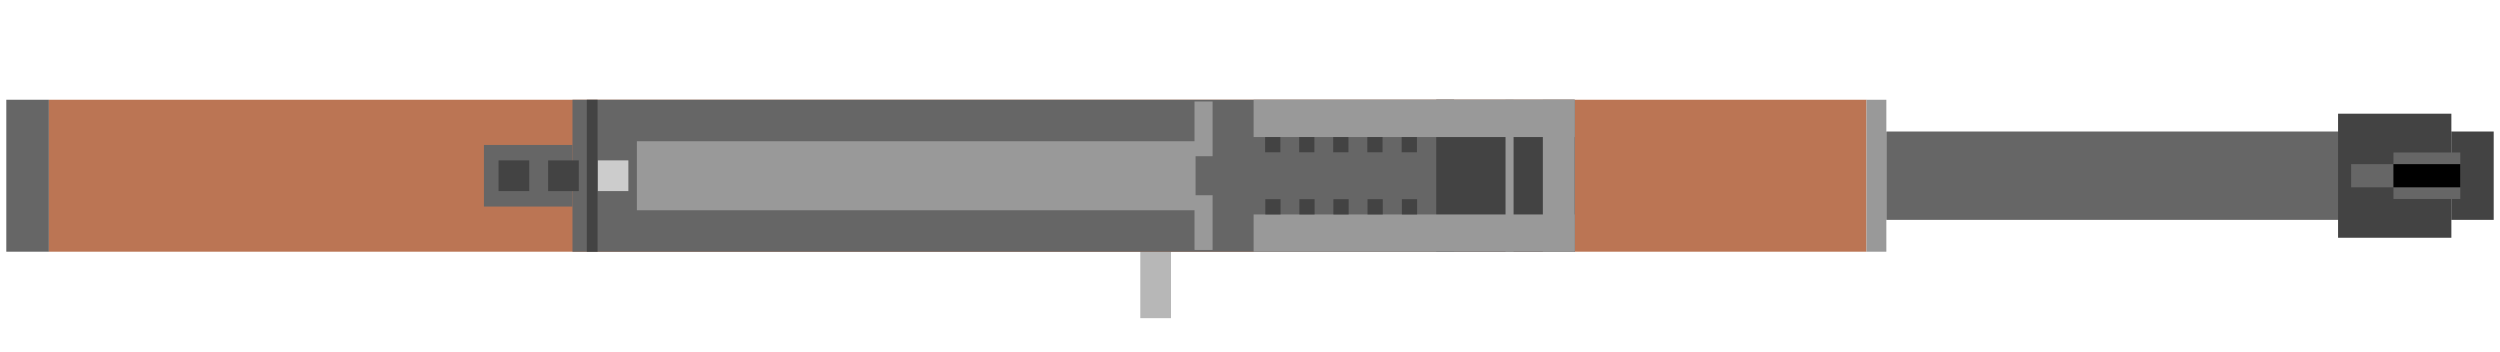
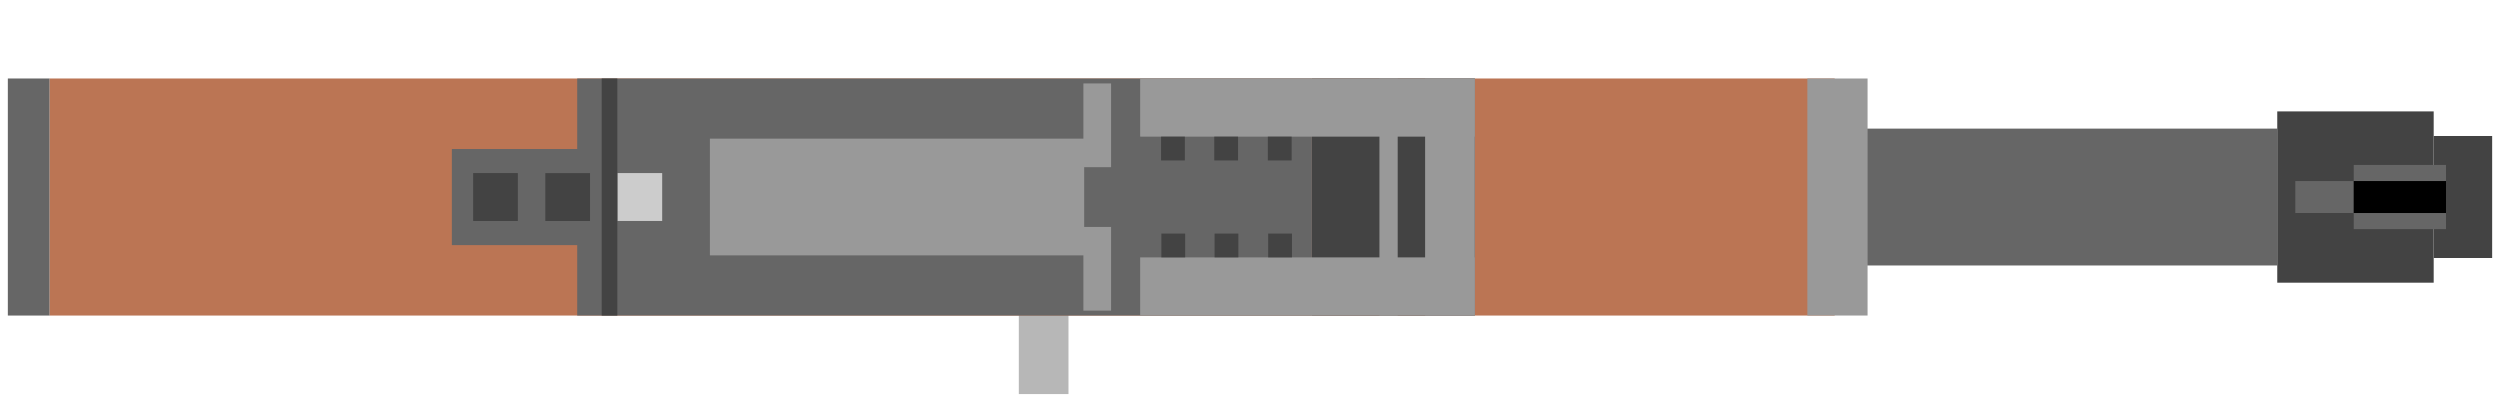
- <svg xmlns="http://www.w3.org/2000/svg" version="1.1" viewBox="0.0 0.0 754.0 106.0" fill="none" stroke="none" stroke-linecap="square" stroke-miterlimit="10">
+ <svg xmlns="http://www.w3.org/2000/svg" version="1.1" viewBox="0.0 0.0 837.11 131.95" fill="none" stroke="none" stroke-linecap="square" stroke-miterlimit="10">
  <clipPath id="p.0">
-     <path d="m0 0l754.0 0l0 106.0l-754.0 0l0 -106.0z" clip-rule="nonzero" />
+     <path d="m0 0l837.11 0l0 131.95l-837.11 0l0 -131.95z" clip-rule="nonzero" />
  </clipPath>
  <g clip-path="url(#p.0)">
-     <path fill="#000000" fill-opacity="0.0" d="m0 0l754.0 0l0 106.0l-754.0 0z" fill-rule="evenodd" />
-     <path fill="#b7b7b7" d="m343.913 73.693l9.26 0l0 22.268l-9.26 0z" fill-rule="evenodd" />
-     <path fill="#666666" d="m1.9 30.083l12.85 0l0 45.831l-12.85 0z" fill-rule="evenodd" />
-     <path fill="#bb7554" d="m14.751 30.083l548.189 0l0 45.831l-548.189 0z" fill-rule="evenodd" />
-     <path fill="#666666" d="m172.661 30.089l265.89 0l0 45.827l-265.89 0z" fill-rule="evenodd" />
-     <path fill="#999999" d="m360.269 30.61l5.449 0l0 16.504l-5.449 0z" fill-rule="evenodd" />
-     <path fill="#999999" d="m192.079 42.598l168.504 0l0 20.819l-168.504 0z" fill-rule="evenodd" />
-     <path fill="#999999" d="m360.269 58.881l5.449 0l0 16.504l-5.449 0z" fill-rule="evenodd" />
-     <path fill="#666666" d="m145.953 43.716l26.709 0l0 18.583l-26.709 0z" fill-rule="evenodd" />
-     <path fill="#434343" d="m150.363 48.369l9.26 0l0 9.26l-9.26 0z" fill-rule="evenodd" />
-     <path fill="#434343" d="m165.31 48.377l9.26 0l0 9.26l-9.26 0z" fill-rule="evenodd" />
-     <path fill="#cccccc" d="m180.257 48.369l9.26 0l0 9.26l-9.26 0z" fill-rule="evenodd" />
-     <path fill="#434343" d="m176.982 30.089l3.244 0l0 45.827l-3.244 0z" fill-rule="evenodd" />
-     <path fill="#434343" d="m433.166 30.092l41.764 0l0 45.827l-41.764 0z" fill-rule="evenodd" />
-     <path fill="#999999" d="m378.091 30.092l96.819 0l0 11.244l-96.819 0z" fill-rule="evenodd" />
-     <path fill="#999999" d="m378.091 64.679l96.819 0l0 11.244l-96.819 0z" fill-rule="evenodd" />
-     <path fill="#999999" d="m465.323 30.092l9.606 0l0 45.827l-9.606 0z" fill-rule="evenodd" />
-     <path fill="#999999" d="m454.068 30.092l2.425 0l0 45.827l-2.425 0z" fill-rule="evenodd" />
-     <path fill="#434343" d="m422.802 60.071l4.598 0l0 4.598l-4.598 0z" fill-rule="evenodd" />
-     <path fill="#434343" d="m412.442 60.071l4.598 0l0 4.598l-4.598 0z" fill-rule="evenodd" />
-     <path fill="#434343" d="m402.153 60.071l4.598 0l0 4.598l-4.598 0z" fill-rule="evenodd" />
-     <path fill="#434343" d="m391.884 60.071l4.598 0l0 4.598l-4.598 0z" fill-rule="evenodd" />
-     <path fill="#434343" d="m381.618 60.071l4.598 0l0 4.598l-4.598 0z" fill-rule="evenodd" />
-     <path fill="#434343" d="m422.743 41.334l4.598 0l0 4.598l-4.598 0z" fill-rule="evenodd" />
-     <path fill="#434343" d="m412.382 41.334l4.598 0l0 4.598l-4.598 0z" fill-rule="evenodd" />
-     <path fill="#434343" d="m402.094 41.334l4.598 0l0 4.598l-4.598 0z" fill-rule="evenodd" />
-     <path fill="#434343" d="m391.825 41.334l4.598 0l0 4.598l-4.598 0z" fill-rule="evenodd" />
-     <path fill="#434343" d="m381.559 41.334l4.598 0l0 4.598l-4.598 0z" fill-rule="evenodd" />
-     <path fill="#999999" d="m562.94 30.089l5.984 0l0 45.827l-5.984 0z" fill-rule="evenodd" />
-     <path fill="#666666" d="m568.924 39.665l170.425 0l0 26.646l-170.425 0z" fill-rule="evenodd" />
-     <path fill="#434343" d="m739.344 39.665l12.756 0l0 26.646l-12.756 0z" fill-rule="evenodd" />
-     <path fill="#434343" d="m705.16 34.291l34.173 0l0 37.417l-34.173 0z" fill-rule="evenodd" />
-     <path fill="#666666" d="m709.108 49.504l12.756 0l0 6.992l-12.756 0z" fill-rule="evenodd" />
-     <path fill="#666666" d="m721.864 45.992l20.157 0l0 14.016l-20.157 0z" fill-rule="evenodd" />
-     <path fill="#000000" d="m721.864 49.504l20.157 0l0 6.992l-20.157 0z" fill-rule="evenodd" />
+     <path fill="#000000" fill-opacity="0.0" d="m0 0l837.11 0l0 131.95l-837.11 0z" fill-rule="evenodd" />
+     <path fill="#666666" d="m592.101 43.065l170.425 0l0 45.827l-170.425 0z" fill-rule="evenodd" />
+     <path fill="#b7b7b7" d="m341.144 86.184l16.63 0l0 45.827l-16.63 0z" fill-rule="evenodd" />
+     <path fill="#666666" d="m2.625 26.281l14.011 0l0 79.381l-14.011 0z" fill-rule="evenodd" />
+     <path fill="#bb7554" d="m16.636 26.281l597.69 0l0 79.381l-597.69 0z" fill-rule="evenodd" />
+     <path fill="#666666" d="m193.272 26.289l246.016 0l0 79.37l-246.016 0z" fill-rule="evenodd" />
+     <path fill="#999999" d="m362.773 27.942l9.26 0l0 28.031l-9.26 0z" fill-rule="evenodd" />
+     <path fill="#999999" d="m237.707 46.428l125.323 0l0 39.087l-125.323 0z" fill-rule="evenodd" />
+     <path fill="#999999" d="m362.773 75.985l9.26 0l0 28.031l-9.26 0z" fill-rule="evenodd" />
+     <path fill="#666666" d="m151.3 49.894l43.18 0l0 32.185l-43.18 0z" fill-rule="evenodd" />
+     <path fill="#434343" d="m158.429 57.953l14.97 0l0 16.038l-14.97 0z" fill-rule="evenodd" />
+     <path fill="#434343" d="m182.595 57.967l14.97 0l0 16.038l-14.97 0z" fill-rule="evenodd" />
+     <path fill="#cccccc" d="m206.76 57.953l14.97 0l0 16.038l-14.97 0z" fill-rule="evenodd" />
+     <path fill="#434343" d="m201.464 26.293l5.245 0l0 79.372l-5.245 0z" fill-rule="evenodd" />
+     <path fill="#434343" d="m439.316 26.287l54.488 0l0 79.37l-54.488 0z" fill-rule="evenodd" />
+     <path fill="#999999" d="m381.781 26.287l112.0 0l0 19.465l-112.0 0z" fill-rule="evenodd" />
+     <path fill="#999999" d="m381.77 86.185l112.0 0l0 19.465l-112.0 0z" fill-rule="evenodd" />
+     <path fill="#999999" d="m477.191 26.287l16.63 0l0 79.37l-16.63 0z" fill-rule="evenodd" />
+     <path fill="#999999" d="m461.897 26.299l6.11 0l0 79.37l-6.11 0z" fill-rule="evenodd" />
+     <path fill="#434343" d="m424.634 78.21l7.969 0l0 7.968l-7.969 0z" fill-rule="evenodd" />
+     <path fill="#434343" d="m406.693 78.21l7.969 0l0 7.968l-7.969 0z" fill-rule="evenodd" />
+     <path fill="#434343" d="m388.877 78.21l7.969 0l0 7.968l-7.969 0z" fill-rule="evenodd" />
+     <path fill="#434343" d="m424.531 45.761l7.968 0l0 7.969l-7.968 0z" fill-rule="evenodd" />
+     <path fill="#434343" d="m406.591 45.761l7.969 0l0 7.969l-7.969 0z" fill-rule="evenodd" />
+     <path fill="#434343" d="m388.774 45.761l7.969 0l0 7.969l-7.969 0z" fill-rule="evenodd" />
+     <path fill="#999999" d="m625.345 26.287l-20.157 0l0 79.37l20.157 0z" fill-rule="evenodd" />
+     <path fill="#434343" d="m814.924 45.538l19.559 0l0 40.85l-19.559 0z" fill-rule="evenodd" />
+     <path fill="#434343" d="m762.526 37.302l52.378 0l0 57.354l-52.378 0z" fill-rule="evenodd" />
+     <path fill="#666666" d="m768.577 60.62l19.559 0l0 10.709l-19.559 0z" fill-rule="evenodd" />
+     <path fill="#666666" d="m788.13 55.237l30.898 0l0 21.48l-30.898 0z" fill-rule="evenodd" />
+     <path fill="#000000" d="m788.13 60.62l30.898 0l0 10.709l-30.898 0z" fill-rule="evenodd" />
  </g>
</svg>
